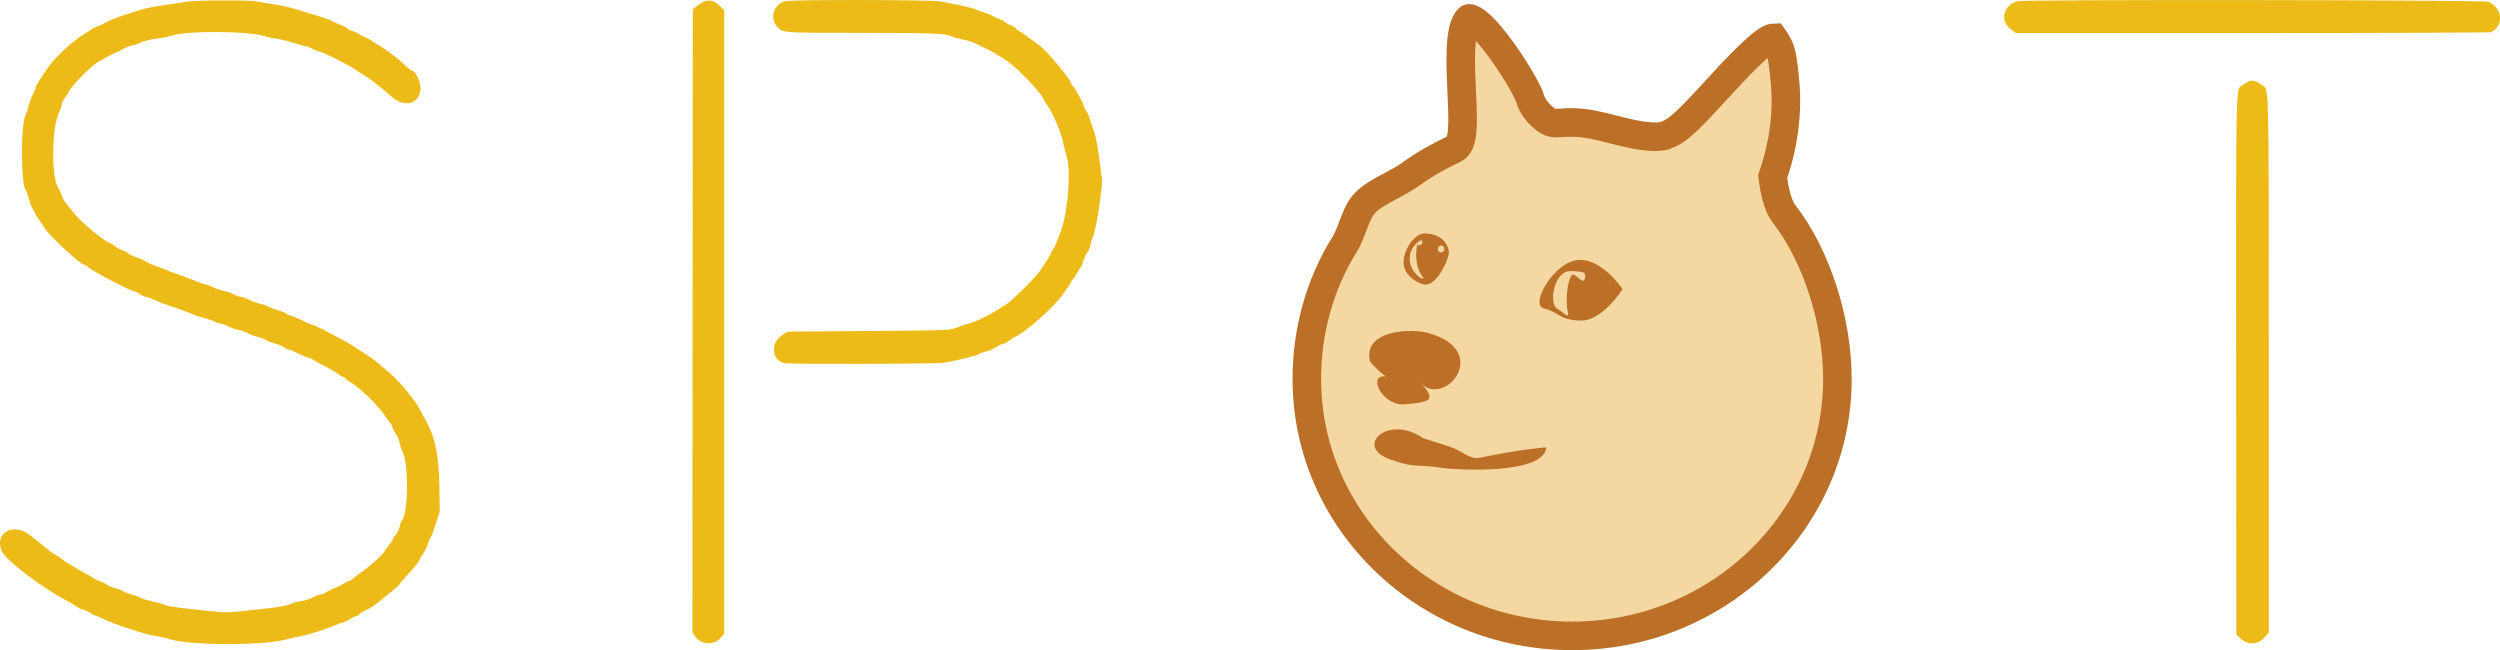
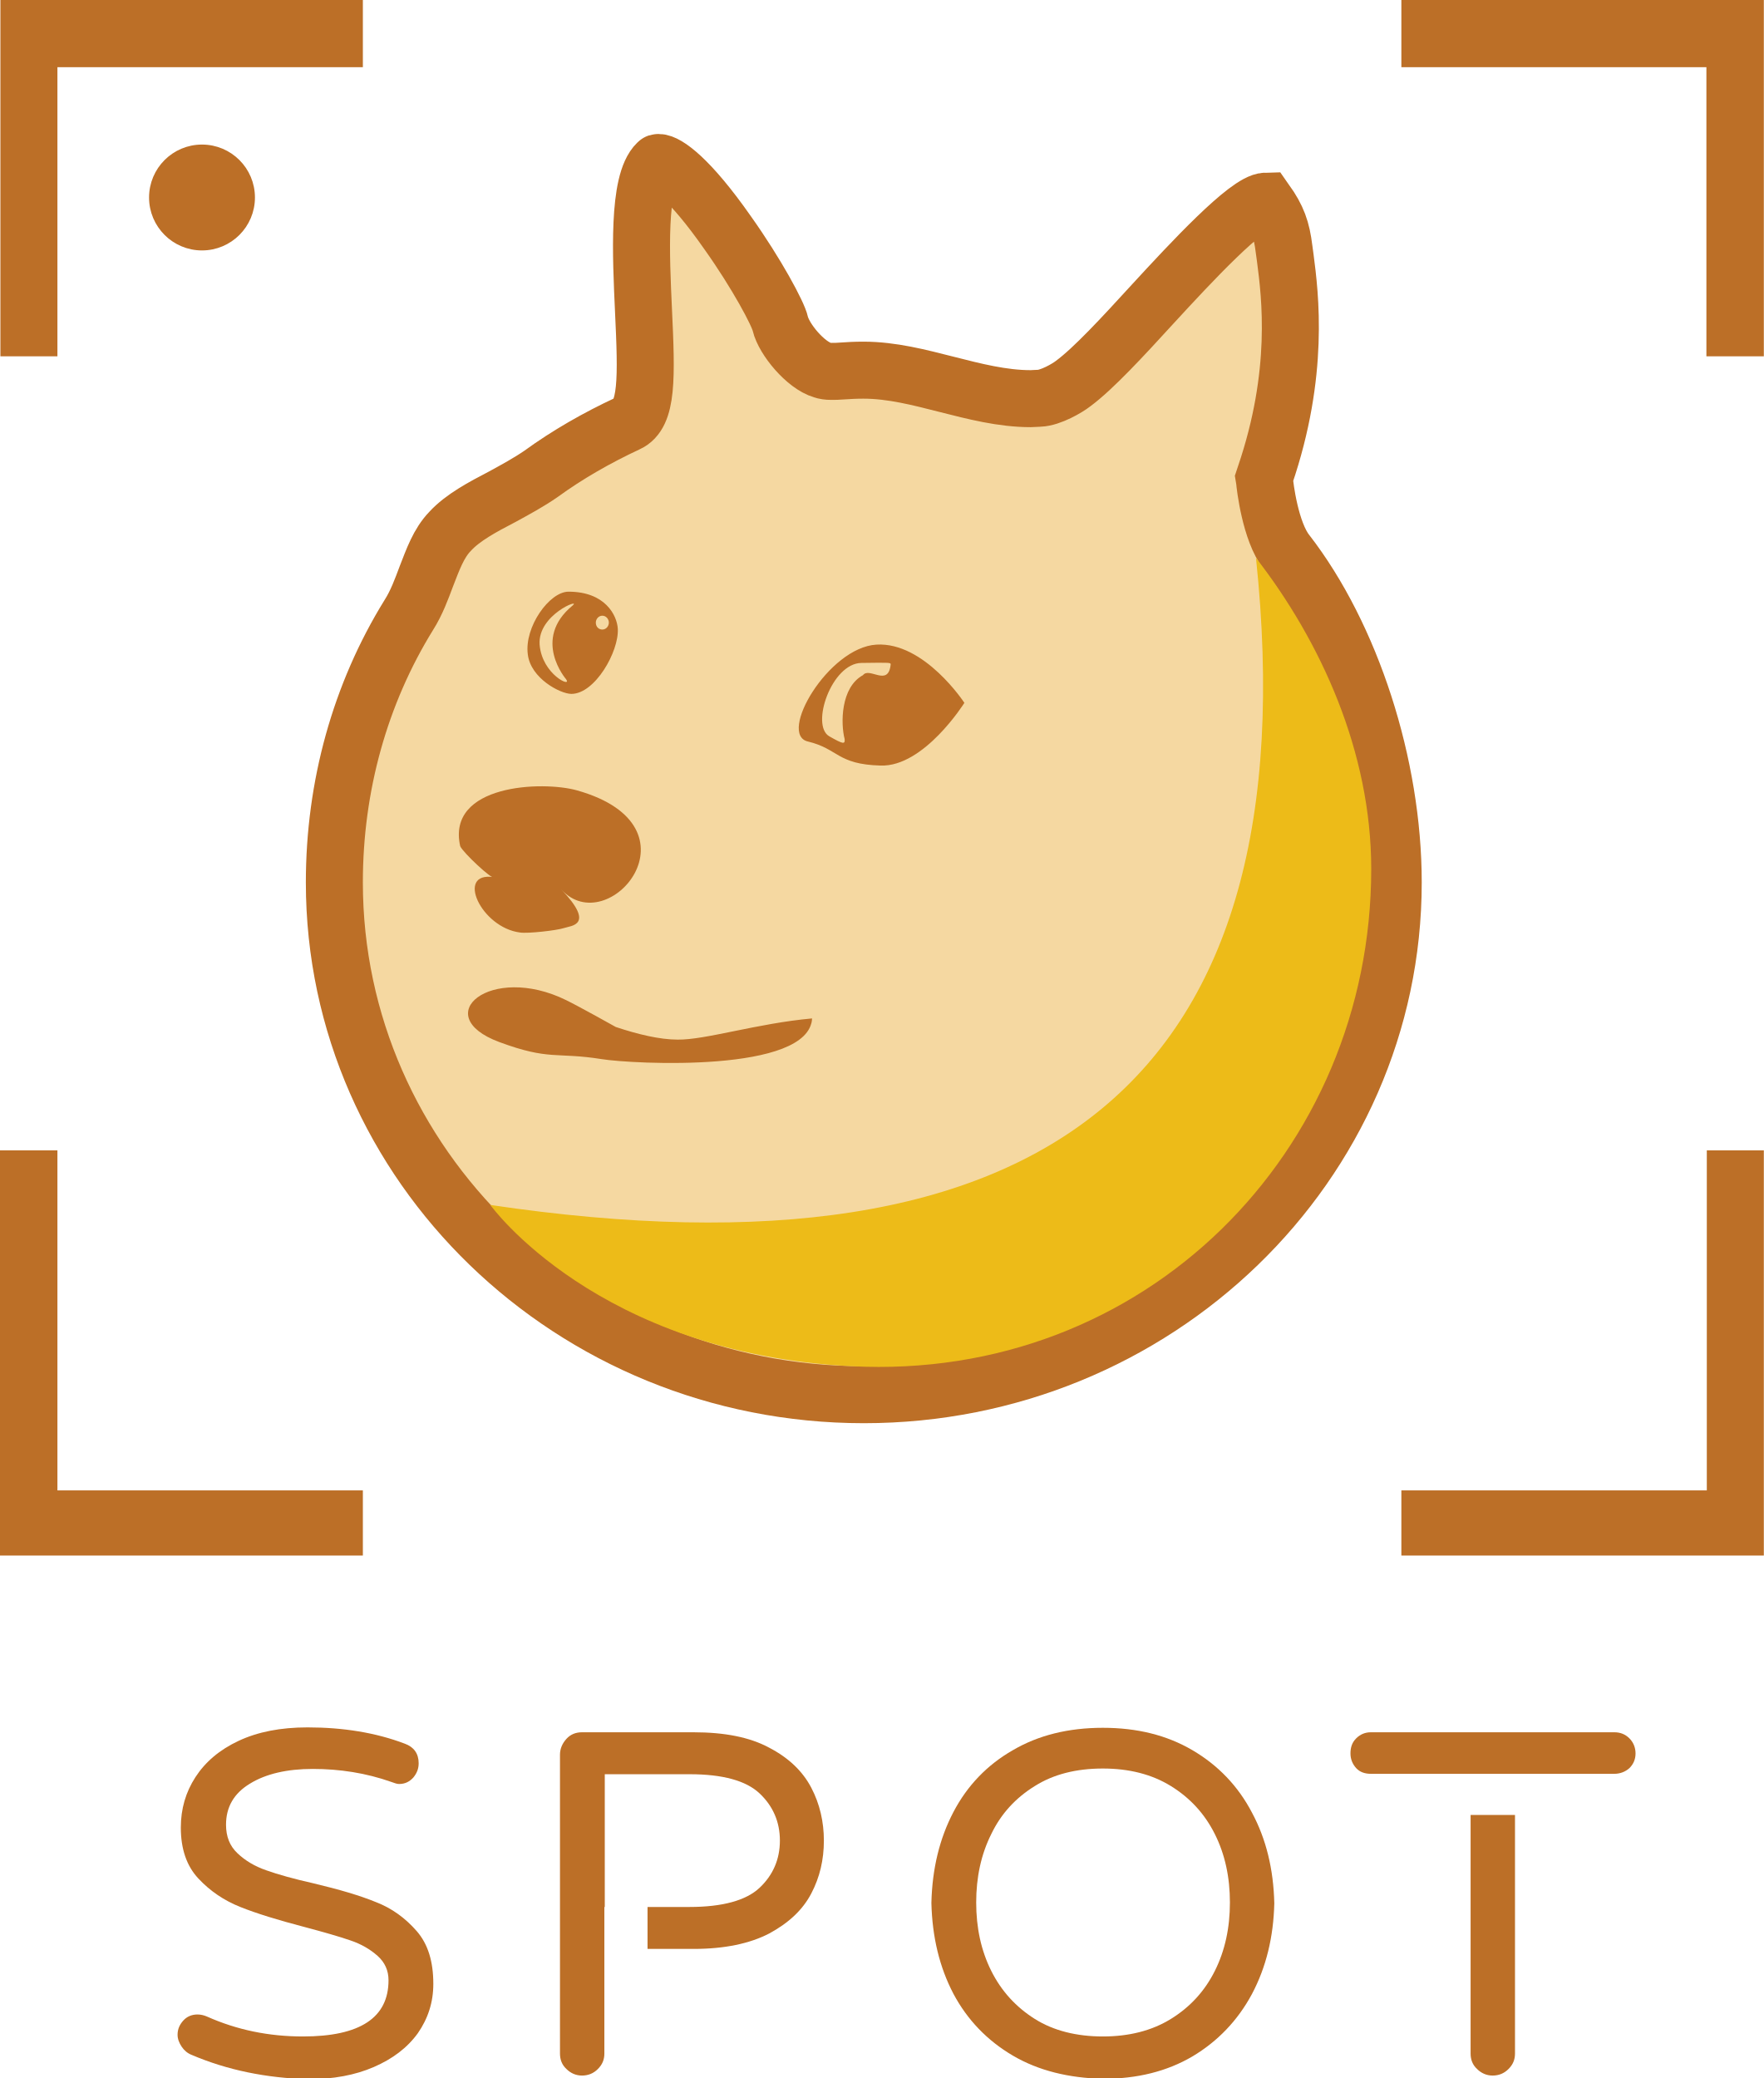
- <svg xmlns="http://www.w3.org/2000/svg" version="1.1" id="svg" x="0px" y="0px" viewBox="0 0 1225.1 318.5" style="enable-background:new 0 0 1225.1 318.5;" xml:space="preserve">
+ <svg xmlns="http://www.w3.org/2000/svg" version="1.1" id="svg" x="0px" y="0px" viewBox="0 0 433.1 510.3" style="enable-background:new 0 0 433.1 510.3;" xml:space="preserve">
  <style type="text/css">
- 	.st0{fill-rule:evenodd;clip-rule:evenodd;fill:#EDBB18;}
- 	.st1{fill:#F5D8A1;stroke:#BC6F27;stroke-width:14;stroke-miterlimit:10;}
- 	.st2{fill:#BC6F27;}
+ 	.st0{display:none;}
+ 	.st1{display:inline;fill-rule:evenodd;clip-rule:evenodd;fill:#EDBB18;}
+ 	.st2{fill:#F5D8A1;stroke:#BC6F27;stroke-width:14;stroke-miterlimit:10;}
+ 	.st3{fill:#BC6F27;}
+ 	.st4{fill:#EDBB18;}
+ 	.st5{fill:#BC6F27;stroke:#BC6F27;stroke-width:7;stroke-miterlimit:10;}
+ 	.st6{fill:#BC6F27;stroke:#BC6F27;stroke-width:2;stroke-miterlimit:10;}
</style>
+   <g id="SP__T" class="st0">
+     <path id="path0" class="st1" d="M539.2-727.2c-2.6,0.4-7.6,1.1-11.3,1.7c-3.6,0.5-8.2,1.4-10.1,2c-1.9,0.6-4.8,1.5-6.4,2   c-5.3,1.6-10.4,3.6-11.9,4.6c-0.8,0.5-2.4,1.3-3.5,1.6c-1.1,0.4-2.4,1.1-3,1.5c-0.5,0.5-1.8,1.3-2.7,1.8   c-6,3.4-15.2,11.8-19.2,17.7c-4,5.9-5.6,8.6-5.6,9.4c0,0.5-0.5,1.7-1.1,2.6c-0.6,1-1.5,3.5-2.1,5.5c-0.5,2.1-1.3,4.5-1.8,5.4   c-2.2,4.3-2.2,32.6,0,36c0.5,0.7,1.3,2.9,1.8,4.9s1.4,4.4,2.1,5.2c0.6,0.9,1.1,1.8,1.1,2.1c0,0.3,0.7,1.5,1.6,2.6   c0.9,1.1,2.2,3.1,3,4.4c2.4,4,17.6,17.9,19.5,17.9c0.3,0,0.9,0.4,1.3,0.8c1.3,1.6,19.6,11.3,22.8,12.1c0.9,0.2,2.3,0.9,3,1.5   c0.8,0.6,2.2,1.2,3.2,1.4s3.2,1,4.7,1.7c1.6,0.8,4.1,1.8,5.5,2.2c4.8,1.5,11.3,3.9,13,4.7c1,0.5,2.9,1.1,4.4,1.4   c1.4,0.3,3.8,1.1,5.2,1.8c1.4,0.6,3.1,1.2,3.7,1.2c0.6,0,2.4,0.7,3.8,1.4c1.5,0.8,3.8,1.6,5.2,1.8c1.4,0.2,3.2,0.9,4.1,1.4   c0.9,0.6,2.8,1.4,4.3,1.7s3.6,1.1,4.5,1.7c1,0.6,3.1,1.4,4.6,1.8c1.6,0.4,3.6,1.2,4.4,1.8c0.8,0.6,1.9,1.1,2.3,1.1   c0.4,0,2.6,0.9,4.8,2c2.2,1.1,4.4,2,4.9,2s1.5,0.5,2.3,1c0.8,0.6,2.6,1.6,4,2.3c3.9,1.9,7.6,4.1,8.6,5c0.5,0.4,1.5,1,2.2,1.2   c0.7,0.2,1.3,0.6,1.3,0.9s0.7,0.9,1.6,1.3c4.6,2.4,14.4,11.9,17.9,17.4c0.8,1.3,1.7,2.4,1.9,2.6c0.3,0.2,0.9,1.3,1.4,2.6   s1.4,2.9,2,3.7c0.6,0.8,1.2,2.4,1.4,3.7c0.2,1.2,0.9,3.2,1.5,4.4c3,5.8,2.8,30.1-0.3,33.6c-0.4,0.5-1,1.9-1.2,3.1   c-0.2,1.2-1,2.9-1.8,3.8s-1.4,1.9-1.4,2.2c0,0.3-0.9,1.7-2,3c-1.1,1.3-2,2.6-2,2.8c0,0.9-7.2,7.5-11.1,10.2   c-2.3,1.6-4.4,3.2-4.7,3.6c-0.3,0.4-0.8,0.7-1.2,0.7c-0.4,0-1.9,0.8-3.4,1.7c-1.5,0.9-3.4,1.9-4.3,2.1c-0.8,0.2-2.4,1-3.5,1.7   c-1.1,0.7-2.5,1.4-3.2,1.4s-2.4,0.6-3.8,1.4s-3.9,1.6-5.5,1.8c-1.6,0.2-4,0.9-5.5,1.5c-1.6,0.7-5.7,1.5-10.4,2   c-21,2.4-19.9,2.3-28.6,1.5c-17.5-1.8-20.4-2.2-23.2-3.3c-1-0.4-3.7-1.1-6-1.6s-4.7-1.2-5.4-1.7c-0.7-0.4-2.5-1.1-4.1-1.5   c-1.6-0.4-3.7-1.2-4.6-1.8c-1-0.6-2.7-1.2-3.9-1.5c-1.2-0.2-2.8-0.9-3.5-1.4c-0.7-0.6-2.5-1.5-4.1-2c-1.5-0.6-2.9-1.3-3.1-1.5   c-0.2-0.3-1.4-1-2.7-1.7s-3.6-1.9-5-2.8s-3.5-2.1-4.6-2.7s-2.4-1.6-3-2.1s-1.9-1.4-2.9-2c-1.1-0.5-2.4-1.4-2.9-1.9   c-0.6-0.5-2.1-1.8-3.5-2.8c-1.4-1.1-4.2-3.3-6.4-5.1c-7.9-6.1-17.4-1.1-13.7,7.9c1.9,4.5,20.4,18.5,32.9,24.9   c1.5,0.8,3.2,1.8,3.8,2.3c0.5,0.5,2,1.2,3.3,1.6c1.3,0.4,3,1.2,3.8,1.8c0.8,0.6,1.9,1.1,2.3,1.1s1.8,0.6,3.1,1.3   c4.8,2.6,21.9,8.2,26.9,8.8c1.7,0.2,4.7,0.9,6.6,1.5c9.8,3.1,46.4,3.1,56.9,0c2.1-0.6,5.1-1.3,6.6-1.5c3.2-0.4,13.7-3.8,17.4-5.5   c1.3-0.6,2.8-1.1,3.3-1.1s2.2-0.8,3.7-1.7c1.5-1,3-1.7,3.4-1.7c0.4,0,1-0.4,1.4-0.9c0.4-0.5,1.9-1.4,3.3-2c2.4-1.1,3.7-1.9,8-5.5   c1-0.8,3.2-2.6,5.1-4.1c1.8-1.5,3.3-2.9,3.3-3.1s1.5-2,3.3-4c4.3-4.6,6.5-7.4,6.5-8.1c0-0.3,0.8-1.6,1.7-2.9c0.9-1.3,2-3.4,2.3-4.7   c0.3-1.3,0.9-2.5,1.1-2.7c0.3-0.2,1.5-3.2,2.6-6.7l2.1-6.4l-0.2-13.1c-0.2-14.9-2.3-24.3-7.2-32.5c-0.5-0.8-1.4-2.5-2-3.8   c-2.4-4.9-9.7-13.8-14.7-18.1c-0.7-0.6-2.2-1.9-3.5-3c-3.9-3.4-5-4.2-8.3-6.4c-1.7-1.1-3.9-2.6-4.9-3.2c-2.4-1.6-6.6-4-9.9-5.7   c-1.6-0.8-3.3-1.7-3.8-2c-1.9-1.2-8.3-4.1-8.9-4.1c-0.4,0-1.8-0.6-3.2-1.4c-1.4-0.8-4-1.8-5.6-2.4c-1.7-0.5-3.2-1.2-3.3-1.5   c-0.2-0.3-1.8-0.9-3.6-1.4c-1.8-0.5-3.8-1.3-4.5-1.7c-0.6-0.4-2.5-1.1-4.1-1.4c-1.6-0.4-4.2-1.3-5.7-2.1s-3.3-1.4-4-1.4   c-0.7,0-2.2-0.5-3.4-1.2c-1.2-0.6-3.5-1.5-5.2-1.8c-1.7-0.4-3.9-1.1-5-1.7c-1.1-0.6-3.2-1.3-4.6-1.7c-1.4-0.4-3.4-1-4.3-1.5   c-1-0.4-3.6-1.4-5.8-2.2s-5.9-2.1-8.1-3c-2.2-0.9-5.2-2-6.7-2.6c-1.5-0.5-3.3-1.4-4-1.9c-0.8-0.5-2.7-1.3-4.4-1.9   c-1.6-0.5-3.3-1.3-3.7-1.8c-0.4-0.4-1.6-1.1-2.8-1.5c-1.2-0.4-2.9-1.3-3.8-2.1c-0.9-0.7-1.8-1.4-2.1-1.4c-1.9,0-13.8-9.7-17.6-14.3   c-4.9-6-5.6-6.9-6.5-9.5c-0.5-1.3-1.1-2.7-1.4-3.1c-3.6-4.6-3.5-29.2,0.2-37.1c0.8-1.7,1.4-3.6,1.4-4.2c0-0.6,0.8-2.1,1.7-3.3   s1.7-2.4,1.7-2.7c0-1.4,10.1-12,13.7-14.2c3.4-2.1,9.3-5.3,10-5.3c0.3,0,1.6-0.6,2.8-1.4c1.2-0.8,3.2-1.6,4.4-1.8   c1.3-0.2,3.3-0.9,4.5-1.5c1.2-0.6,4.7-1.5,7.8-1.9c3.1-0.4,6.3-1.1,7.2-1.4c6.4-2.5,37.4-2.4,45.5,0.2c1.4,0.5,4.4,1.1,6.6,1.4   s5.9,1.3,8.1,2s4.5,1.4,5.1,1.4c0.6,0,2.3,0.7,3.9,1.5c1.6,0.8,3.2,1.4,3.7,1.4c1,0,14.7,6.9,16.7,8.4c1.3,1,2.5,1.8,6.4,4.1   c0.6,0.4,1.9,1.3,2.8,2c5.5,4.5,7.3,5.9,8.6,7.1c6.1,5.6,12.9,4.6,14.4-2.1c0.8-3.5-2-10.3-4.1-10.3c-0.2,0-1.3-0.8-2.3-1.7   c-1-1-2.7-2.4-3.6-3.3c-2.5-2.2-10.2-7.7-10.7-7.7c-0.2,0-1.2-0.6-2.1-1.3c-0.9-0.7-2.5-1.7-3.7-2.1c-1.1-0.4-2.4-1.1-2.9-1.5   c-0.5-0.4-2.1-1.2-3.6-1.7s-2.7-1.1-2.7-1.4s-1.5-1-3.3-1.7c-1.8-0.7-3.9-1.6-4.5-2c-0.7-0.4-2.6-1.2-4.3-1.7   c-1.7-0.5-4.7-1.4-6.6-2c-7.2-2.4-11.7-3.5-17.9-4.5c-3.5-0.5-7.7-1.2-9.2-1.5C568.1-728,544.5-728.1,539.2-727.2 M793.7-727.6   c-0.8,0.2-2.5,1.2-3.8,2.2l-2.3,1.9l-0.1,152.6l-0.1,152.6l1.5,2.2c2.7,4,9.1,4.3,12.2,0.7l1.9-2.2v-152.7V-723l-2.2-2.2   C798.6-727.5,796.4-728.2,793.7-727.6 M832.7-727.5c-5.4,1.6-7.5,8.1-4,12.2c2.8,3.4,2,3.3,41.2,3.3c34.4,0,42.5,0.3,44.3,1.7   c0.3,0.2,2.6,0.9,5.1,1.4s5.5,1.4,6.6,2c1.2,0.6,3.3,1.7,4.8,2.3c1.4,0.7,3.1,1.5,3.8,1.9c8.3,5.2,7.6,4.6,11.6,8.2   c6.3,5.6,13.6,14,13.6,15.5c0,0.3,0.5,1.1,1.1,1.8c2.6,2.9,7.7,14.6,8.4,19.4c0.2,1.4,0.8,3.9,1.4,5.5c2.4,6.9,1.1,26.3-2.3,36.4   c-1.7,5.1-3.5,9.3-4.2,10.1c-0.5,0.5-0.9,1.2-0.9,1.5c0,0.6-3.1,5.6-5.6,9.1c-2.3,3.3-13,13.9-15.8,15.8   c-7.8,5.2-14.1,8.5-18.7,9.8c-1.6,0.4-4.5,1.4-6.4,2.1c-3.4,1.3-3.7,1.3-43,1.6l-39.6,0.3l-2.7,1.7c-6,3.8-5.2,12.5,1.3,13.8   c2.6,0.5,73.5,0.4,77.4-0.2c5.6-0.8,15.2-3.1,17.3-4.1c1.1-0.6,3.2-1.3,4.6-1.7c1.4-0.4,3.5-1.3,4.6-2.1c1.1-0.8,2.5-1.4,3-1.4   s1.7-0.6,2.6-1.3c0.9-0.7,2.5-1.8,3.7-2.3c6-3,19.5-15.2,23.4-21.2c0.7-1.1,1.9-2.7,2.5-3.5s1.2-1.8,1.2-2.1c0-0.3,0.4-0.9,0.8-1.2   c0.4-0.3,1.3-1.5,2-2.9c0.7-1.3,1.5-2.6,1.8-2.8s0.9-1.5,1.2-2.9c0.4-1.4,1.3-3.4,2-4.4c0.8-1,1.4-2.3,1.4-2.8s0.7-2.7,1.4-4.9   c0.8-2.2,1.8-6.5,2.3-9.5c1.5-9,2.5-18,2.3-18.7c-0.1-0.4-0.5-2.9-0.8-5.6c-1-8.9-2.3-16.1-3.5-18.9c-0.6-1.5-1.4-3.9-1.8-5.3   c-0.4-1.4-1.2-3.2-1.8-4s-1.1-1.8-1.1-2.2c0-1.1-4.4-9.1-5.5-10c-0.5-0.4-0.8-1-0.8-1.4c0-1.6-12.3-16.2-15.4-18.3   c-0.7-0.5-2.9-2.1-4.9-3.6s-4.2-3.1-5-3.4c-0.8-0.4-1.4-0.9-1.4-1.1c0-0.3-1.1-1-2.5-1.6c-1.4-0.6-2.7-1.3-2.9-1.7   c-0.2-0.3-1.6-1-3.1-1.6c-1.5-0.6-3.1-1.3-3.6-1.7c-0.5-0.4-2-1-3.5-1.4c-1.4-0.4-3.3-1.1-4.2-1.5c-0.9-0.5-4.1-1.3-7.2-2   c-3.1-0.6-7.6-1.5-10-2C904.3-728.2,836-728.4,832.7-727.5 M1436.5-727.5c-6.6,1.9-8.5,9.5-3.3,13.5l2.7,2.1h115.9   c63.7,0,116.3-0.2,116.8-0.4c6.6-2.8,6-11.9-1-14.9C1665.4-728.2,1439.7-728.4,1436.5-727.5 M1549.8-688.1c-0.7,0.4-2,1.3-3,1.9   c-3.1,1.9-3-3.4-2.9,137.2l0.1,131.9l2.2,2c3.4,3.2,8.3,3,11.5-0.5l2.2-2.5v-131.7c0-145.9,0.3-133.5-3.7-136.9   C1553.9-688.5,1551.4-689.1,1549.8-688.1" />
+   </g>
+   <text id="SPOT_TEXT" transform="matrix(1 0 0 1 492.7652 -392.5588)" class="st0" style="font-family:'VarelaRound-Regular'; font-size:425px; letter-spacing:7;">SPOT</text>
+   <g id="Doge_1_">
+     <path id="Doge" class="st2" d="M587.8-730.3c-0.2,0-0.2,0-0.3,0.1c-4.9,4.7-4,22.9-3.4,36.1c0.8,16.8,1,25.7-3.9,27.9   c-7.5,3.5-14.7,7.6-21.3,12.4c-2.9,2-6.2,3.8-9.5,5.6c-4.8,2.5-9.7,5.1-12.8,8.5c-2.8,2.9-4.2,6.9-5.8,11c-1.2,3.2-2.4,6.5-4.3,9.5   c-12,19.4-18.3,42.1-18.3,65.7c0,69.4,58.3,125.8,130,125.8s130-56.4,130-125.8c0-28.8-10.3-60.6-26.2-81.1   c-4-5.1-5.3-16.3-5.4-17.6l-0.1-0.6l0.2-0.6c8.6-25.2,6.2-44.2,5-53.4c-0.1-0.8-0.2-1.5-0.3-2.2c-0.6-4.9-1.6-7.7-4.5-11.8   c-4.5,0.1-18.5,15.2-27.7,25.2c-7.5,8.2-14.6,15.9-19.6,19.6c-1.4,1.1-5.5,3.5-8.3,3.6c-0.7,0-1.4,0.1-2.1,0.1l0,0   c-7,0-13.9-1.8-20.6-3.5c-6.7-1.7-13.5-3.5-20.5-3.5c-2,0-3.7,0.1-5.1,0.2c-1.1,0.1-2,0.1-2.8,0.1c-0.9,0-1.5-0.1-2.1-0.3   c-4.2-1.2-9.5-7.6-10.4-11.4c-0.5-2.4-5.8-12.3-12.9-22.3C595.3-726.6,589.7-730.3,587.8-730.3z" />
+     <path class="st3" d="M564.6-542.3c1.7-0.6,7.8-0.6-0.7-9.5c11.5,12.8,35.4-15.4,3.9-24.3c-8.5-2.4-32.1-1.5-28.7,13.7   c0.7,1.6,7.9,8.3,8.2,7.6c-9.4-1.4-3.1,12.4,6.5,13.6C555.6-540.9,562.8-541.7,564.6-542.3z M565.1-524.6   c-16.9-11.8-33.9,3.8-16.4,10.3c12.4,4.6,13.9,2.4,25.2,4.2c7.5,1.2,50.9,3.5,51.6-10c-1.8,0.1-0.2,3.6,0,0   c-13.4,1.2-27.2,4-33,5.2c-4.3,0.8-8.8-3.7-14.2-5.5L565.1-524.6z M641.3-611.9c11.8-0.7,21.6,14.3,21.6,14.3s-9.9,15.8-20.6,15.4   c-10.7-0.3-10.3-4.1-17.8-5.9C617-589.8,629.5-611.2,641.3-611.9z M638-604.4c1.6-2.1,6,6.3,6.6,0.7c0.2-1.9-0.4-2.8-7.7-2.7   c-7.3,0.1-10.5,15.8-5.9,18.5c3.5,2,6.1,5.5,5,1C635-590.7,635.6-601.3,638-604.4z M565.7-624.9c9,0,11.9,5.8,12.1,9.1   c0.2,3.2-5.6,16-11.4,16c-2.7,0-10-3.8-10.7-9.7C554.8-616.2,561-624.9,565.7-624.9z M564.5-621c1.7-2.4-6.4,1.7-5.9,9.1   c0.6,7.4,8.1,10.7,6.5,8.5c-6.1-8.3-1.6-19-3.2-16c1.6,1.3,5.1-1.4,1.2-2.1C562.8-621.5,564.4-620.8,564.5-621z M574-619   c-0.9,0-1.6,0.8-1.6,1.7c0,1,0.7,1.7,1.6,1.7s1.6-0.8,1.6-1.7C575.6-618.2,574.9-619,574-619z" />
+   </g>
  <g>
-     <g id="svgg">
-       <path id="path0" class="st0" d="M91.1,0.9C88.5,1.3,83.5,2,79.8,2.6C76.2,3.1,71.6,4,69.7,4.6c-1.9,0.6-4.8,1.5-6.4,2    c-5.3,1.6-10.4,3.6-11.9,4.6c-0.8,0.5-2.4,1.3-3.5,1.6c-1.1,0.4-2.4,1.1-3,1.5c-0.5,0.5-1.8,1.3-2.7,1.8    C36.2,19.5,27,27.9,23,33.8c-4,5.9-5.6,8.6-5.6,9.4c0,0.5-0.5,1.7-1.1,2.6c-0.6,1-1.5,3.5-2.1,5.5c-0.5,2.1-1.3,4.5-1.8,5.4    c-2.2,4.3-2.2,32.6,0,36c0.5,0.7,1.3,2.9,1.8,4.9c0.5,2,1.4,4.4,2.1,5.2c0.6,0.9,1.1,1.8,1.1,2.1c0,0.3,0.7,1.5,1.6,2.6    c0.9,1.1,2.2,3.1,3,4.4c2.4,4,17.6,17.9,19.5,17.9c0.3,0,0.9,0.4,1.3,0.8c1.3,1.6,19.6,11.3,22.8,12.1c0.9,0.2,2.3,0.9,3,1.5    c0.8,0.6,2.2,1.2,3.2,1.4c1,0.2,3.2,1,4.7,1.7c1.6,0.8,4.1,1.8,5.5,2.2c4.8,1.5,11.3,3.9,13,4.7c1,0.5,2.9,1.1,4.4,1.4    c1.4,0.3,3.8,1.1,5.2,1.8c1.4,0.6,3.1,1.2,3.7,1.2c0.6,0,2.4,0.7,3.8,1.4c1.5,0.8,3.8,1.6,5.2,1.8c1.4,0.2,3.2,0.9,4.1,1.4    c0.9,0.6,2.8,1.4,4.3,1.7c1.5,0.3,3.6,1.1,4.5,1.7c1,0.6,3.1,1.4,4.6,1.8c1.6,0.4,3.6,1.2,4.4,1.8c0.8,0.6,1.9,1.1,2.3,1.1    c0.4,0,2.6,0.9,4.8,2c2.2,1.1,4.4,2,4.9,2c0.5,0,1.5,0.5,2.3,1c0.8,0.6,2.6,1.6,4,2.3c3.9,1.9,7.6,4.1,8.6,5    c0.5,0.4,1.5,1,2.2,1.2c0.7,0.2,1.3,0.6,1.3,0.9c0,0.3,0.7,0.9,1.6,1.3c4.6,2.4,14.4,11.9,17.9,17.4c0.8,1.3,1.7,2.4,1.9,2.6    c0.3,0.2,0.9,1.3,1.4,2.6c0.5,1.3,1.4,2.9,2,3.7c0.6,0.8,1.2,2.4,1.4,3.7c0.2,1.2,0.9,3.2,1.5,4.4c3,5.8,2.8,30.1-0.3,33.6    c-0.4,0.5-1,1.9-1.2,3.1c-0.2,1.2-1,2.9-1.8,3.8c-0.8,0.9-1.4,1.9-1.4,2.2c0,0.3-0.9,1.7-2,3c-1.1,1.3-2,2.6-2,2.8    c0,0.9-7.2,7.5-11.1,10.2c-2.3,1.6-4.4,3.2-4.7,3.6c-0.3,0.4-0.8,0.7-1.2,0.7c-0.4,0-1.9,0.8-3.4,1.7c-1.5,0.9-3.4,1.9-4.3,2.1    c-0.8,0.2-2.4,1-3.5,1.7c-1.1,0.7-2.5,1.4-3.2,1.4s-2.4,0.6-3.8,1.4c-1.4,0.8-3.9,1.6-5.5,1.8c-1.6,0.2-4,0.9-5.5,1.5    c-1.6,0.7-5.7,1.5-10.4,2c-21,2.4-19.9,2.3-28.6,1.5c-17.5-1.8-20.4-2.2-23.2-3.3c-1-0.4-3.7-1.1-6-1.6c-2.3-0.5-4.7-1.2-5.4-1.7    c-0.7-0.4-2.5-1.1-4.1-1.5c-1.6-0.4-3.7-1.2-4.6-1.8c-1-0.6-2.7-1.2-3.9-1.5c-1.2-0.2-2.8-0.9-3.5-1.4c-0.7-0.6-2.5-1.5-4.1-2    c-1.5-0.6-2.9-1.3-3.1-1.5c-0.2-0.3-1.4-1-2.7-1.7c-1.3-0.7-3.6-1.9-5-2.8c-1.4-0.9-3.5-2.1-4.6-2.7c-1.1-0.6-2.4-1.6-3-2.1    c-0.6-0.5-1.9-1.4-2.9-2c-1.1-0.5-2.4-1.4-2.9-1.9c-0.6-0.5-2.1-1.8-3.5-2.8c-1.4-1.1-4.2-3.3-6.4-5.1C6.6,256-2.9,261,0.8,270    c1.9,4.5,20.4,18.5,32.9,24.9c1.5,0.8,3.2,1.8,3.8,2.3c0.5,0.5,2,1.2,3.3,1.6s3,1.2,3.8,1.8c0.8,0.6,1.9,1.1,2.3,1.1    c0.4,0,1.8,0.6,3.1,1.3c4.8,2.6,21.9,8.2,26.9,8.8c1.7,0.2,4.7,0.9,6.6,1.5c9.8,3.1,46.4,3.1,56.9,0c2.1-0.6,5.1-1.3,6.6-1.5    c3.2-0.4,13.7-3.8,17.4-5.5c1.3-0.6,2.8-1.1,3.3-1.1c0.5,0,2.2-0.8,3.7-1.7c1.5-1,3-1.7,3.4-1.7c0.4,0,1-0.4,1.4-0.9    c0.4-0.5,1.9-1.4,3.3-2c2.4-1.1,3.7-1.9,8-5.5c1-0.8,3.2-2.6,5.1-4.1c1.8-1.5,3.3-2.9,3.3-3.1c0-0.2,1.5-2,3.3-4    c4.3-4.6,6.5-7.4,6.5-8.1c0-0.3,0.8-1.6,1.7-2.9c0.9-1.3,2-3.4,2.3-4.7c0.3-1.3,0.9-2.5,1.1-2.7c0.3-0.2,1.5-3.2,2.6-6.7l2.1-6.4    l-0.2-13.1c-0.2-14.9-2.3-24.3-7.2-32.5c-0.5-0.8-1.4-2.5-2-3.8c-2.4-4.9-9.7-13.8-14.7-18.1c-0.7-0.6-2.2-1.9-3.5-3    c-3.9-3.4-5-4.2-8.3-6.4c-1.7-1.1-3.9-2.6-4.9-3.2c-2.4-1.6-6.6-4-9.9-5.7c-1.6-0.8-3.3-1.7-3.8-2c-1.9-1.2-8.3-4.1-8.9-4.1    c-0.4,0-1.8-0.6-3.2-1.4c-1.4-0.8-4-1.8-5.6-2.4c-1.7-0.5-3.2-1.2-3.3-1.5c-0.2-0.3-1.8-0.9-3.6-1.4c-1.8-0.5-3.8-1.3-4.5-1.7    c-0.6-0.4-2.5-1.1-4.1-1.4c-1.6-0.4-4.2-1.3-5.7-2.1c-1.5-0.8-3.3-1.4-4-1.4c-0.7,0-2.2-0.5-3.4-1.2c-1.2-0.6-3.5-1.5-5.2-1.8    c-1.7-0.4-3.9-1.1-5-1.7c-1.1-0.6-3.2-1.3-4.6-1.7c-1.4-0.4-3.4-1-4.3-1.5c-1-0.4-3.6-1.4-5.8-2.2c-2.2-0.8-5.9-2.1-8.1-3    c-2.2-0.9-5.2-2-6.7-2.6c-1.5-0.5-3.3-1.4-4-1.9c-0.8-0.5-2.7-1.3-4.4-1.9c-1.6-0.5-3.3-1.3-3.7-1.8c-0.4-0.4-1.6-1.1-2.8-1.5    c-1.2-0.4-2.9-1.3-3.8-2.1c-0.9-0.7-1.8-1.4-2.1-1.4c-1.9,0-13.8-9.7-17.6-14.3c-4.9-6-5.6-6.9-6.5-9.5c-0.5-1.3-1.1-2.7-1.4-3.1    c-3.6-4.6-3.5-29.2,0.2-37.1c0.8-1.7,1.4-3.6,1.4-4.2c0-0.6,0.8-2.1,1.7-3.3s1.7-2.4,1.7-2.7c0-1.4,10.1-12,13.7-14.2    c3.4-2.1,9.3-5.3,10-5.3c0.3,0,1.6-0.6,2.8-1.4c1.2-0.8,3.2-1.6,4.4-1.8c1.3-0.2,3.3-0.9,4.5-1.5c1.2-0.6,4.7-1.5,7.8-1.9    c3.1-0.4,6.3-1.1,7.2-1.4c6.4-2.5,37.4-2.4,45.5,0.2c1.4,0.5,4.4,1.1,6.6,1.4c2.2,0.3,5.9,1.3,8.1,2s4.5,1.4,5.1,1.4    c0.6,0,2.3,0.7,3.9,1.5c1.6,0.8,3.2,1.4,3.7,1.4c1,0,14.7,6.9,16.7,8.4c1.3,1,2.5,1.8,6.4,4.1c0.6,0.4,1.9,1.3,2.8,2    c5.5,4.5,7.3,5.9,8.6,7.1c6.1,5.6,12.9,4.6,14.4-2.1c0.8-3.5-2-10.3-4.1-10.3c-0.2,0-1.3-0.8-2.3-1.7c-1-1-2.7-2.4-3.6-3.3    c-2.5-2.2-10.2-7.7-10.7-7.7c-0.2,0-1.2-0.6-2.1-1.3c-0.9-0.7-2.5-1.7-3.7-2.1c-1.1-0.4-2.4-1.1-2.9-1.5c-0.5-0.4-2.1-1.2-3.6-1.7    c-1.5-0.5-2.7-1.1-2.7-1.4c0-0.3-1.5-1-3.3-1.7s-3.9-1.6-4.5-2c-0.7-0.4-2.6-1.2-4.3-1.7c-1.7-0.5-4.7-1.4-6.6-2    c-7.2-2.4-11.7-3.5-17.9-4.5c-3.5-0.5-7.7-1.2-9.2-1.5C120,0.1,96.4,0,91.1,0.9 M345.6,0.5c-0.8,0.2-2.5,1.2-3.8,2.2l-2.3,1.9    l-0.1,152.6l-0.1,152.6l1.5,2.2c2.7,4,9.1,4.3,12.2,0.7l1.9-2.2l0-152.7l0-152.7l-2.2-2.2C350.5,0.6,348.3-0.1,345.6,0.5     M384.6,0.6c-5.4,1.6-7.5,8.1-4,12.2c2.8,3.4,2,3.3,41.2,3.3c34.4,0,42.5,0.3,44.3,1.7c0.3,0.2,2.6,0.9,5.1,1.4    c2.5,0.5,5.5,1.4,6.6,2c1.2,0.6,3.3,1.7,4.8,2.3c1.4,0.7,3.1,1.5,3.8,1.9c8.3,5.2,7.6,4.6,11.6,8.2c6.3,5.6,13.6,14,13.6,15.5    c0,0.3,0.5,1.1,1.1,1.8c2.6,2.9,7.7,14.6,8.4,19.4c0.2,1.4,0.8,3.9,1.4,5.5c2.4,6.9,1.1,26.3-2.3,36.4c-1.7,5.1-3.5,9.3-4.2,10.1    c-0.5,0.5-0.9,1.2-0.9,1.5c0,0.6-3.1,5.6-5.6,9.1c-2.3,3.3-13,13.9-15.8,15.8c-7.8,5.2-14.1,8.5-18.7,9.8    c-1.6,0.4-4.5,1.4-6.4,2.1c-3.4,1.3-3.7,1.3-43,1.6l-39.6,0.3l-2.7,1.7c-6,3.8-5.2,12.5,1.3,13.8c2.6,0.5,73.5,0.4,77.4-0.2    c5.6-0.8,15.2-3.1,17.3-4.1c1.1-0.6,3.2-1.3,4.6-1.7c1.4-0.4,3.5-1.3,4.6-2.1c1.1-0.8,2.5-1.4,3-1.4c0.5,0,1.7-0.6,2.6-1.3    c0.9-0.7,2.5-1.8,3.7-2.3c6-3,19.5-15.2,23.4-21.2c0.7-1.1,1.9-2.7,2.5-3.5c0.6-0.8,1.2-1.8,1.2-2.1s0.4-0.9,0.8-1.2    c0.4-0.3,1.3-1.5,2-2.9c0.7-1.3,1.5-2.6,1.8-2.8c0.3-0.2,0.9-1.5,1.2-2.9c0.4-1.4,1.3-3.4,2-4.4c0.8-1,1.4-2.3,1.4-2.8    c0-0.5,0.7-2.7,1.4-4.9c0.8-2.2,1.8-6.5,2.3-9.5c1.5-9,2.5-18,2.3-18.7c-0.1-0.4-0.5-2.9-0.8-5.6c-1-8.9-2.3-16.1-3.5-18.9    c-0.6-1.5-1.4-3.9-1.8-5.3c-0.4-1.4-1.2-3.2-1.8-4c-0.6-0.8-1.1-1.8-1.1-2.2c0-1.1-4.4-9.1-5.5-10c-0.5-0.4-0.8-1-0.8-1.4    c0-1.6-12.3-16.2-15.4-18.3c-0.7-0.5-2.9-2.1-4.9-3.6c-2-1.5-4.2-3.1-5-3.4c-0.8-0.4-1.4-0.9-1.4-1.1c0-0.3-1.1-1-2.5-1.6    c-1.4-0.6-2.7-1.3-2.9-1.7c-0.2-0.3-1.6-1-3.1-1.6c-1.5-0.6-3.1-1.3-3.6-1.7c-0.5-0.4-2-1-3.5-1.4c-1.4-0.4-3.3-1.1-4.2-1.5    c-0.9-0.5-4.1-1.3-7.2-2c-3.1-0.6-7.6-1.5-10-2C456.2-0.1,387.9-0.3,384.6,0.6 M988.4,0.6c-6.6,1.9-8.5,9.5-3.3,13.5l2.7,2.1    l115.9,0c63.7,0,116.3-0.2,116.8-0.4c6.6-2.8,6-11.9-1-14.9C1217.3-0.1,991.6-0.3,988.4,0.6 M1101.7,40c-0.7,0.4-2,1.3-3,1.9    c-3.1,1.9-3-3.4-2.9,137.2l0.1,131.9l2.2,2c3.4,3.2,8.3,3,11.5-0.5l2.2-2.5V178.3c0-145.9,0.3-133.5-3.7-136.9    C1105.8,39.6,1103.3,39,1101.7,40" />
+     <path class="st4" d="M-53.9-432c-3.4-1.4-6.2-3.8-8.5-7c-2.8-4-3.9-8.4-3.2-13c0.4-3.2,1.8-6.3,3.8-8.9c3.4-4.2,7.8-6.3,13.4-6.3   c2.8,0,5.5,0.6,8.1,1.7c26.1,11.6,54,17.4,83.7,17.4c49.6,0,74.4-16.3,74.4-48.9c0-8.5-3.2-15.6-9.6-21.2   c-6.4-5.7-14.2-10.1-23.6-13.4c-9.4-3.3-22.7-7.2-40-11.7c-22.9-6-41.5-11.7-55.7-17.2c-14.2-5.5-26.4-13.8-36.5-24.9   c-10.2-11-15.3-25.8-15.3-44.2c0-16.1,4.3-30.8,12.8-44s21-23.7,37.6-31.5c16.6-7.8,36.5-11.7,59.7-11.7c31.2,0,59.4,4.7,84.6,14   c7.9,2.8,11.9,8.5,11.9,17c0,4.5-1.6,8.6-4.7,12.3c-3.1,3.7-7.2,5.5-12.3,5.5c-1.7,0-4-0.6-6.8-1.7C97.8-677.2,75-681,51.5-681   c-22.4,0-40.6,4.3-54.6,12.8c-14,8.5-21,20.4-21,35.7c0,10.2,3.3,18.5,10,24.9c6.7,6.4,15,11.3,25.1,14.9   c10.1,3.5,23.7,7.3,41,11.3c22.4,5.4,40.4,10.8,54.2,16.1c13.7,5.4,25.5,13.7,35.3,25.1c9.8,11.3,14.7,26.6,14.7,45.9   c0,15.9-4.5,30.1-13.6,42.7c-9.1,12.6-21.8,22.5-38.3,29.5c-16.4,7.1-35.4,10.6-56.9,10.6C11.3-411.6-22.4-418.4-53.9-432z" />
+     <path class="st4" d="M251.8-560.3v-115.6h73.5c28.9,0,49.2,5.5,61,16.6c11.8,11,17.6,24.8,17.6,41.2c0,16.4-5.9,30.2-17.6,41.2   c-11.8,11-32.1,16.6-61,16.6h-51.1c-1.1,0-2,0.9-2,2v32.5c0,1.1,0.9,2,2,2h55c26.9,0,48.9-4.5,65.9-13.6   c17-9.1,29.2-20.7,36.5-34.9c7.4-14.2,11-29.5,11-45.9c0-16.4-3.7-31.7-11-45.9c-7.4-14.2-19.5-25.8-36.5-34.8   c-17-9.1-39-13.6-65.9-13.6h-96.9c-5.4,0-9.9,1.9-13.6,5.7c-3.7,3.8-5.5,8.4-5.5,13.8v260.1c0,5.4,1.8,9.9,5.5,13.6   c3.7,3.7,8.2,5.5,13.6,5.5c5.4,0,10-1.8,13.8-5.5c3.8-3.7,5.7-8.2,5.7-13.6v-91V-560.3z" />
+     <path class="st4" d="M899.7-650.4c-1.1,0-2,0.9-2,2v215.6c0,5.4,1.8,9.9,5.5,13.6c3.7,3.7,8.2,5.5,13.6,5.5c5.4,0,10-1.8,13.8-5.5   c3.8-3.7,5.7-8.2,5.7-13.6v-215.6c0-1.1-0.9-2-2-2H899.7z" />
+     <path class="st4" d="M936.4-676.4h86.3c5.1,0,9.4-1.7,13-5.1c3.5-3.4,5.3-7.7,5.3-12.8c0-5.1-1.8-9.4-5.3-13   c-3.5-3.5-7.9-5.3-13-5.3H811c-5.1,0-9.3,1.8-12.8,5.3c-3.4,3.5-5.1,7.9-5.1,13c0,5.1,1.7,9.3,5.1,12.8c3.4,3.4,7.7,5.1,12.8,5.1   h86.7" />
+   </g>
+   <g>
+     <g>
+       <polygon class="st5" points="422.5,13 422.5,84 429.6,84 429.6,3.5 347.6,3.5 347.6,13   " />
+       <polygon class="st5" points="422.6,286 422.6,369.5 347.6,369.5 347.6,378.5 429.6,378.5 429.6,286   " />
+       <polygon class="st5" points="10.6,286 3.5,286 3.5,378.5 85.6,378.5 85.6,369.5 10.6,369.5   " />
+       <polygon class="st5" points="10.6,84 10.6,13 85.6,13 85.6,3.5 3.6,3.5 3.6,84   " />
    </g>
-     <path class="st1" d="M720,9c-0.2,0-0.2,0-0.3,0.1c-4.9,4.7-4,22.9-3.4,36.1c0.8,16.8,1,25.7-3.9,27.9c-7.5,3.5-14.7,7.6-21.3,12.4   c-2.9,2-6.2,3.8-9.5,5.6c-4.8,2.5-9.7,5.1-12.8,8.5c-2.8,2.9-4.2,6.9-5.8,11c-1.2,3.2-2.4,6.5-4.3,9.5   c-12,19.4-18.3,42.1-18.3,65.7c0,69.4,58.3,125.8,130,125.8c71.7,0,130-56.4,130-125.8c0-28.8-10.3-60.6-26.2-81.1   c-4-5.1-5.3-16.3-5.4-17.6l-0.1-0.6l0.2-0.6c8.6-25.2,6.2-44.2,5-53.4c-0.1-0.8-0.2-1.5-0.3-2.2c-0.6-4.9-1.6-7.7-4.5-11.8   c-4.5,0.1-18.5,15.2-27.7,25.2c-7.5,8.2-14.6,15.9-19.6,19.6c-1.4,1.1-5.5,3.5-8.3,3.6c-0.7,0-1.4,0.1-2.1,0.1l0,0   c-7,0-13.9-1.8-20.6-3.5c-6.7-1.7-13.5-3.5-20.5-3.5c-2,0-3.7,0.1-5.1,0.2c-1.1,0.1-2,0.1-2.8,0.1c-0.9,0-1.5-0.1-2.1-0.3   c-4.2-1.2-9.5-7.6-10.4-11.4c-0.5-2.4-5.8-12.3-12.9-22.3C727.5,12.7,721.9,9,720,9z" />
-     <path class="st2" d="M696.8,197c1.7-0.6,7.8-0.6-0.7-9.5c11.5,12.8,35.4-15.4,3.9-24.3c-8.5-2.4-32.1-1.5-28.7,13.7   c0.7,1.6,7.9,8.3,8.2,7.6c-9.4-1.4-3.1,12.4,6.5,13.6C687.8,198.4,695,197.6,696.8,197z M697.3,214.7   c-16.9-11.8-33.9,3.8-16.4,10.3c12.4,4.6,13.9,2.4,25.2,4.2c7.5,1.2,50.9,3.5,51.6-10c-1.8,0.1-0.2,3.6,0,0   c-13.4,1.2-27.2,4-33,5.2c-4.3,0.8-8.8-3.7-14.2-5.5L697.3,214.7z M773.5,127.4c11.8-0.7,21.6,14.3,21.6,14.3s-9.9,15.8-20.6,15.4   c-10.7-0.3-10.3-4.1-17.8-5.9C749.2,149.5,761.7,128.1,773.5,127.4z M770.2,134.9c1.6-2.1,6,6.3,6.6,0.7c0.2-1.9-0.4-2.8-7.7-2.7   c-7.3,0.1-10.5,15.8-5.9,18.5c3.5,2,6.1,5.5,5,1C767.2,148.6,767.8,138,770.2,134.9z M697.9,114.4c9,0,11.9,5.8,12.1,9.1   c0.2,3.2-5.6,16-11.4,16c-2.7,0-10-3.8-10.7-9.7C687,123.1,693.2,114.4,697.9,114.4z M696.7,118.3c1.7-2.4-6.4,1.7-5.9,9.1   c0.6,7.4,8.1,10.7,6.5,8.5c-6.1-8.3-1.6-19-3.2-16c1.6,1.3,5.1-1.4,1.2-2.1C695,117.8,696.6,118.5,696.7,118.3z M706.2,120.3   c-0.9,0-1.6,0.8-1.6,1.7c0,1,0.7,1.7,1.6,1.7s1.6-0.8,1.6-1.7C707.8,121.1,707.1,120.3,706.2,120.3z" />
+     <g id="Doge_2_">
+       <path id="Doge_3_" class="st2" d="M161.7,39.9c-0.2,0-0.2,0-0.3,0.1c-4.9,4.7-4,22.9-3.4,36.1c0.8,16.8,1,25.7-3.9,27.9    c-7.5,3.5-14.7,7.6-21.3,12.4c-2.9,2-6.2,3.8-9.5,5.6c-4.8,2.5-9.7,5.1-12.8,8.5c-2.8,2.9-4.2,6.9-5.8,11    c-1.2,3.2-2.4,6.5-4.3,9.5c-12,19.4-18.3,42.1-18.3,65.7c0,69.4,58.3,125.8,130,125.8s130-56.4,130-125.8    c0-28.8-10.3-60.6-26.2-81.1c-4-5.1-5.3-16.3-5.4-17.6l-0.1-0.6l0.2-0.6c8.6-25.2,6.2-44.2,5-53.4c-0.1-0.8-0.2-1.5-0.3-2.2    c-0.6-4.9-1.6-7.7-4.5-11.8c-4.5,0.1-18.5,15.2-27.7,25.2c-7.5,8.2-14.6,15.9-19.6,19.6c-1.4,1.1-5.5,3.5-8.3,3.6    c-0.7,0-1.4,0.1-2.1,0.1l0,0c-7,0-13.9-1.8-20.6-3.5c-6.7-1.7-13.5-3.5-20.5-3.5c-2,0-3.7,0.1-5.1,0.2c-1.1,0.1-2,0.1-2.8,0.1    c-0.9,0-1.5-0.1-2.1-0.3c-4.2-1.2-9.5-7.6-10.4-11.4c-0.5-2.4-5.8-12.3-12.9-22.3C169.2,43.6,163.6,39.9,161.7,39.9z" />
+       <path class="st3" d="M138.5,227.9c1.7-0.6,7.8-0.6-0.7-9.5c11.5,12.8,35.4-15.4,3.9-24.3c-8.5-2.4-32.1-1.5-28.7,13.7    c0.7,1.6,7.9,8.3,8.2,7.6c-9.4-1.4-3.1,12.4,6.5,13.6C129.5,229.3,136.7,228.5,138.5,227.9z M139,245.6    c-18.5-9.1-33.9,3.8-16.4,10.3c12.4,4.6,13.9,2.4,25.2,4.2c7.5,1.2,50.9,3.5,51.6-10c-1.8,0.1-0.2,3.6,0,0    c-13.4,1.2-26.2,5.3-33,5.2c-4.4,0-9.8-1.3-15.2-3.1C151.2,252.2,142.1,247.1,139,245.6z M215.2,158.3    c11.8-0.7,21.6,14.3,21.6,14.3s-9.9,15.8-20.6,15.4c-10.7-0.3-10.3-4.1-17.8-5.9C190.9,180.4,203.4,159,215.2,158.3z M211.9,165.8    c1.6-2.1,6.2,3,6.8-2.6c0-0.5,0.1-0.5-7.2-0.4s-12.5,15.3-7.9,18c3.5,2,3.9,2,3.8,0.7C206.4,177.7,206.4,168.8,211.9,165.8z     M139.6,145.3c9,0,11.9,5.8,12.1,9.1c0.3,5.6-5.6,16-11.4,16c-2.7,0-10-3.8-10.7-9.7C128.7,154,134.9,145.3,139.6,145.3z     M140.6,148.7c2.3-1.9-8.6,2.2-8.1,9.6c0.6,7.4,8.1,10.7,6.5,8.5C139,166.8,130.5,157,140.6,148.7z M147.9,151.2    c-0.9,0-1.6,0.8-1.6,1.7c0,1,0.7,1.7,1.6,1.7s1.6-0.8,1.6-1.7C149.5,152,148.8,151.2,147.9,151.2z" />
+     </g>
+     <circle class="st6" cx="49.6" cy="48.5" r="12" />
+     <path id="Shadow_1_" class="st4" d="M120.4,295.9c0,0,26.1,36.4,88.6,39.6c72.1,3.8,127.7-52.7,127.7-122.1   c0-28.8-12.4-55.9-28.3-76.4C321.9,265.3,256.9,316.2,120.4,295.9z" />
+     <g>
+       <path class="st3" d="M47,504.6c-1-0.4-1.8-1.1-2.4-2c-0.6-0.9-1-1.9-1-2.9c0-1.4,0.5-2.5,1.4-3.5c0.9-1,2.1-1.5,3.5-1.5    c0.8,0,1.6,0.2,2.3,0.5c7.4,3.3,15.2,4.9,23.6,4.9c14,0,21-4.6,21-13.8c0-2.4-0.9-4.4-2.7-6c-1.8-1.6-4-2.9-6.7-3.8    c-2.6-0.9-6.4-2-11.3-3.3c-6.5-1.7-11.7-3.3-15.7-4.9c-4-1.6-7.4-3.9-10.3-7c-2.9-3.1-4.3-7.3-4.3-12.5c0-4.6,1.2-8.7,3.6-12.4    c2.4-3.7,5.9-6.7,10.6-8.9c4.7-2.2,10.3-3.3,16.9-3.3c8.8,0,16.8,1.3,23.9,4c2.2,0.8,3.4,2.4,3.4,4.8c0,1.3-0.4,2.4-1.3,3.5    c-0.9,1-2,1.6-3.5,1.6c-0.5,0-1.1-0.2-1.9-0.5c-6.2-2.2-12.7-3.2-19.3-3.2c-6.3,0-11.5,1.2-15.4,3.6c-4,2.4-5.9,5.8-5.9,10.1    c0,2.9,0.9,5.2,2.8,7c1.9,1.8,4.2,3.2,7.1,4.2c2.8,1,6.7,2.1,11.6,3.2c6.3,1.5,11.4,3,15.3,4.6c3.9,1.5,7.2,3.9,10,7.1    c2.8,3.2,4.1,7.5,4.1,13c0,4.5-1.3,8.5-3.8,12.1c-2.6,3.6-6.2,6.3-10.8,8.3c-4.6,2-10,3-16.1,3C65.4,510.3,55.9,508.4,47,504.6z" />
+       <path class="st3" d="M148.5,468.3v-32.6h20.8c8.2,0,13.9,1.6,17.2,4.7c3.3,3.1,5,7,5,11.6c0,4.6-1.7,8.5-5,11.6    c-3.3,3.1-9.1,4.7-17.2,4.7H159v10.3h11.3c7.6,0,13.8-1.3,18.6-3.8c4.8-2.6,8.2-5.8,10.3-9.8c2.1-4,3.1-8.3,3.1-13    c0-4.6-1-9-3.1-13c-2.1-4-5.5-7.3-10.3-9.8c-4.8-2.6-11-3.8-18.6-3.8h-27.4c-1.5,0-2.8,0.5-3.8,1.6c-1,1.1-1.6,2.4-1.6,3.9v73.4    c0,1.5,0.5,2.8,1.6,3.8c1,1,2.3,1.6,3.8,1.6c1.5,0,2.8-0.5,3.9-1.6s1.6-2.3,1.6-3.8v-25.7V468.3z" />
+       <path class="st3" d="M248.7,504.8c-6.3-3.7-11.2-8.8-14.6-15.2c-3.4-6.5-5.2-13.9-5.4-22.3c0.2-8.4,2-15.8,5.4-22.3    c3.4-6.5,8.3-11.6,14.6-15.2c6.3-3.7,13.7-5.5,22.1-5.5c8.4,0,15.7,1.8,22,5.5c6.3,3.7,11.2,8.8,14.6,15.3    c3.5,6.5,5.3,13.9,5.5,22.3c-0.2,8.3-2,15.7-5.5,22.3c-3.5,6.5-8.4,11.6-14.6,15.3c-6.3,3.7-13.6,5.5-22,5.5    C262.4,510.3,255,508.5,248.7,504.8z M287.5,495.8c4.7-2.9,8.3-6.8,10.8-11.8c2.5-5,3.7-10.6,3.7-16.8s-1.2-11.8-3.7-16.8    c-2.5-5-6.1-8.9-10.8-11.8c-4.7-2.9-10.3-4.3-16.7-4.3c-6.5,0-12.1,1.4-16.7,4.3c-4.7,2.9-8.3,6.8-10.7,11.8    c-2.5,5-3.7,10.6-3.7,16.8s1.2,11.8,3.7,16.8c2.5,5,6.1,8.9,10.7,11.8s10.3,4.3,16.7,4.3C277.2,500.1,282.8,498.7,287.5,495.8z" />
+       <path class="st3" d="M361.1,445.7v58.6c0,1.5,0.5,2.8,1.6,3.8c1,1,2.3,1.6,3.8,1.6c1.5,0,2.8-0.5,3.9-1.6s1.6-2.3,1.6-3.8v-58.6    H361.1z" />
+       <path class="st3" d="M372,435.6h24.4c1.4,0,2.7-0.5,3.7-1.4c1-1,1.5-2.2,1.5-3.6c0-1.4-0.5-2.7-1.5-3.7c-1-1-2.2-1.5-3.7-1.5    h-59.8c-1.4,0-2.6,0.5-3.6,1.5c-1,1-1.4,2.2-1.4,3.7c0,1.4,0.5,2.6,1.4,3.6s2.2,1.4,3.6,1.4h24.5H372z" />
+     </g>
  </g>
</svg>
